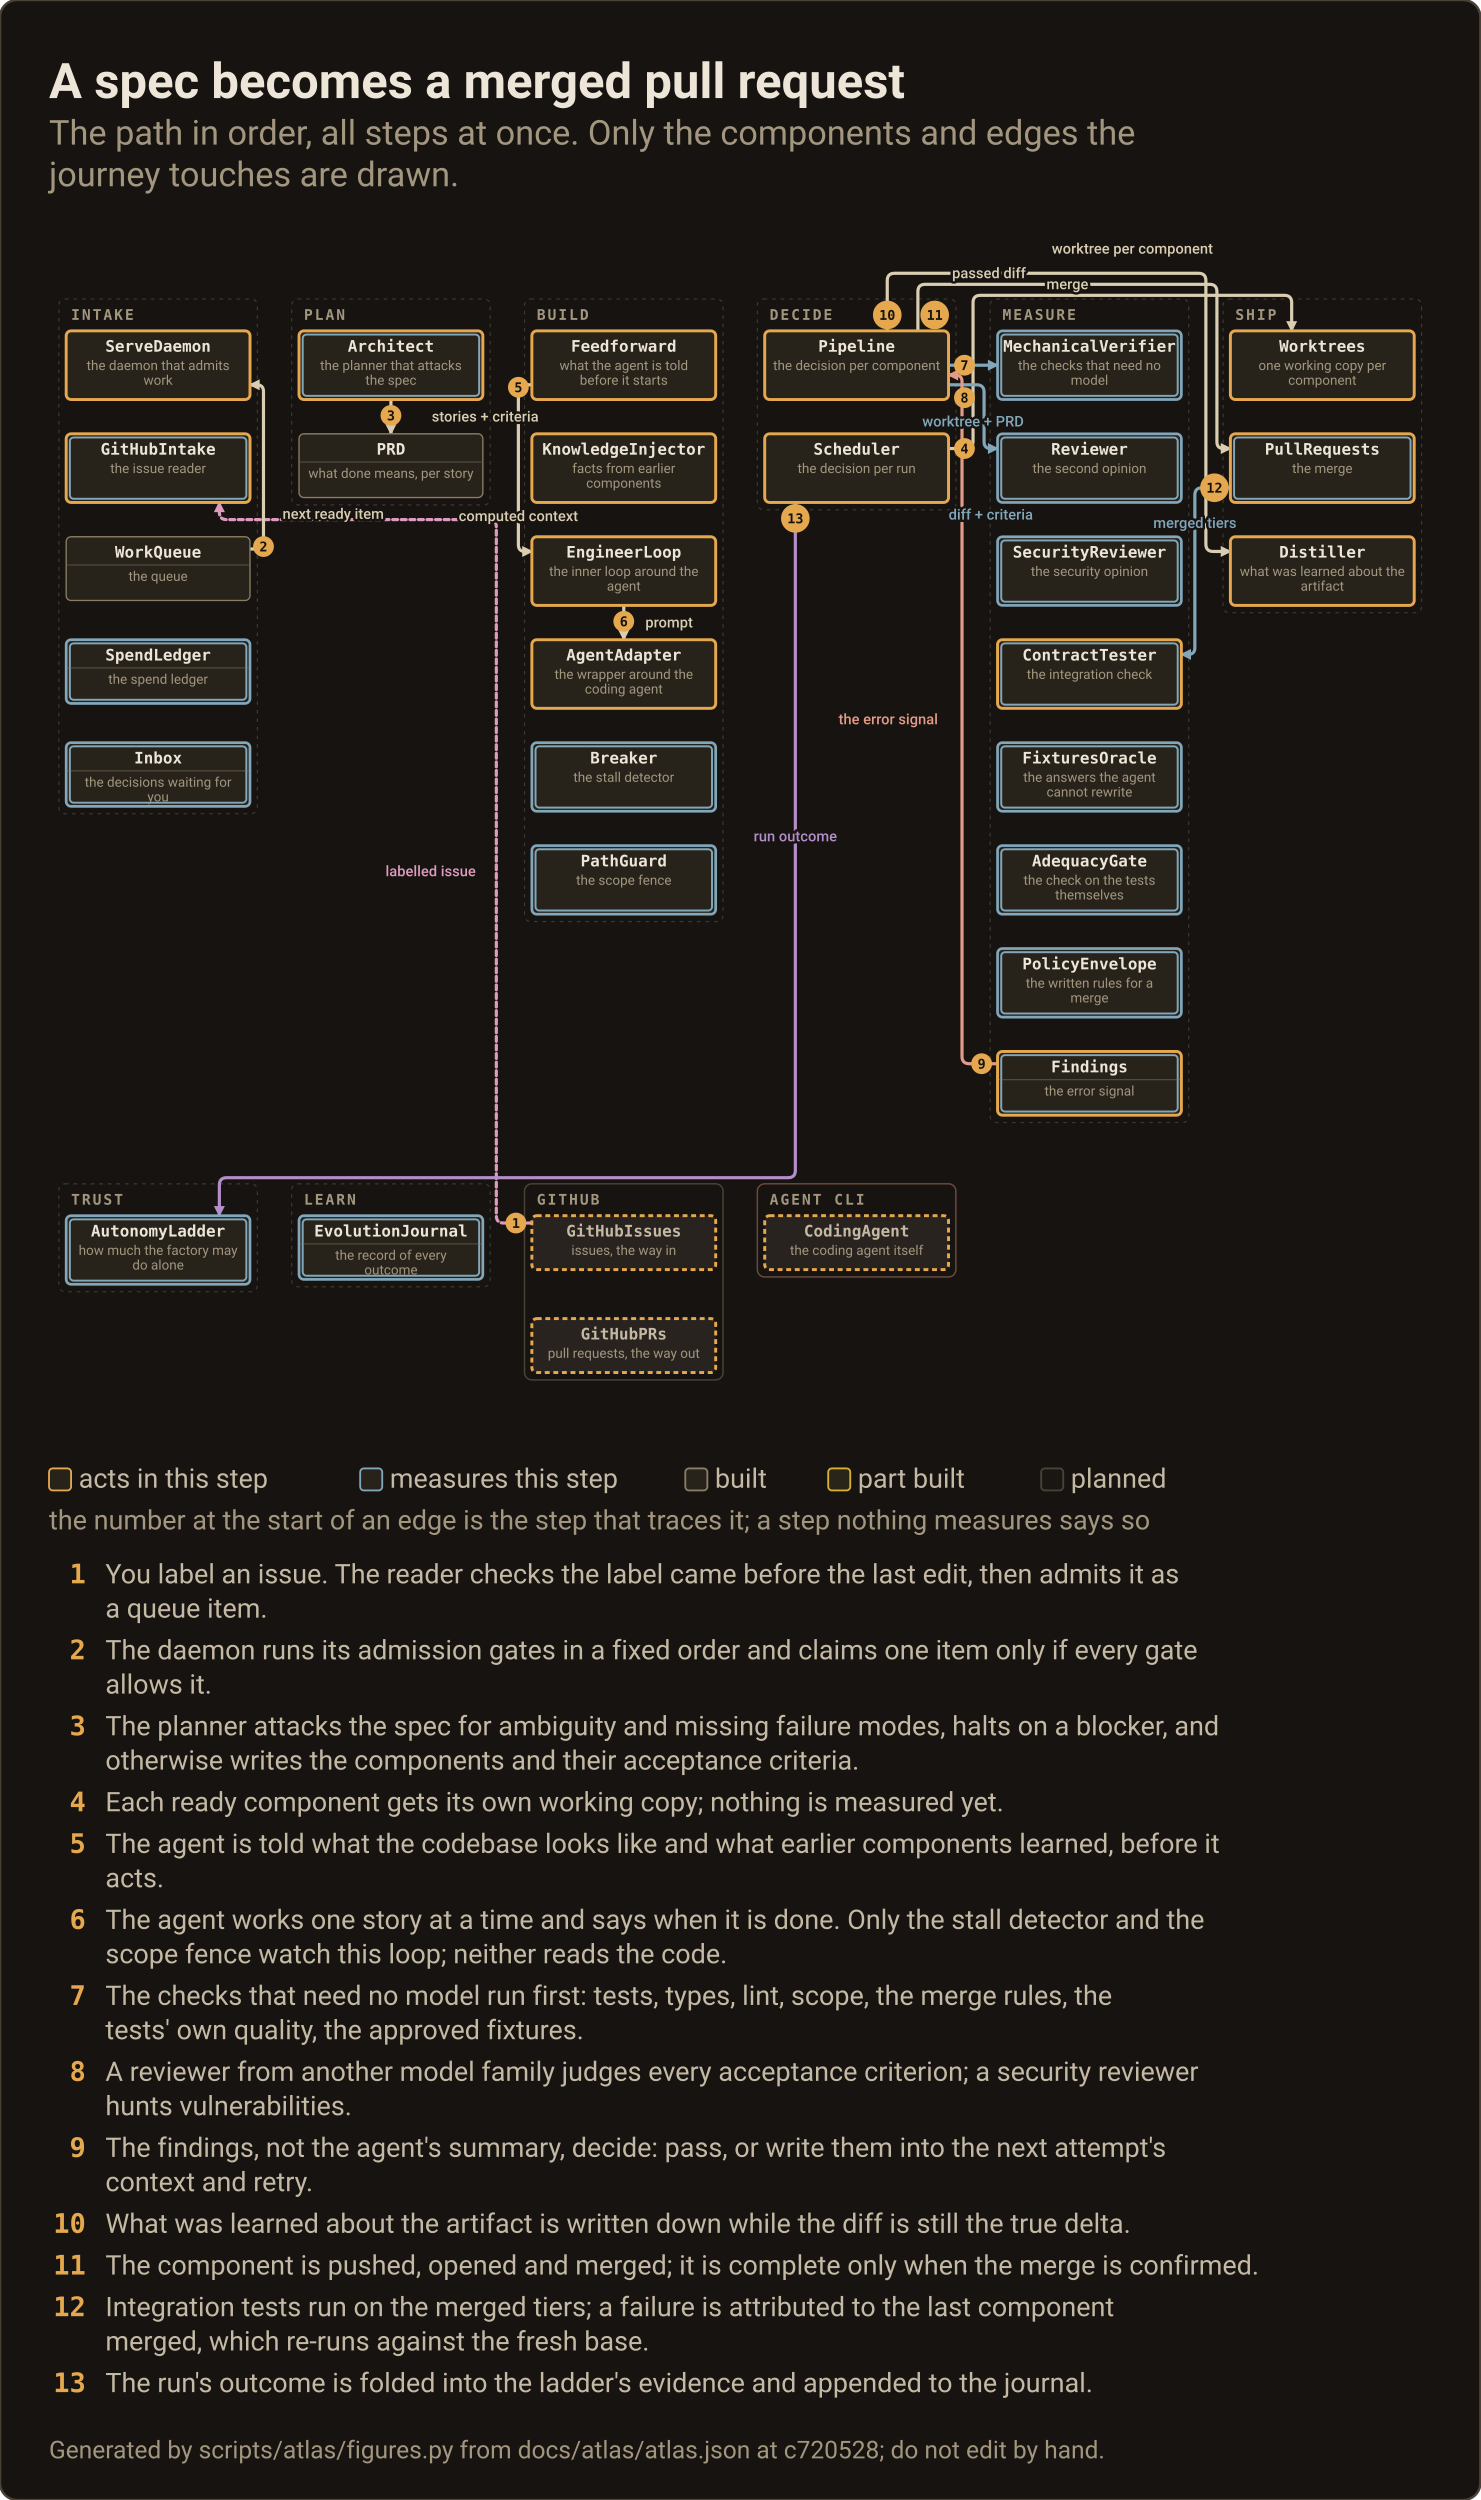
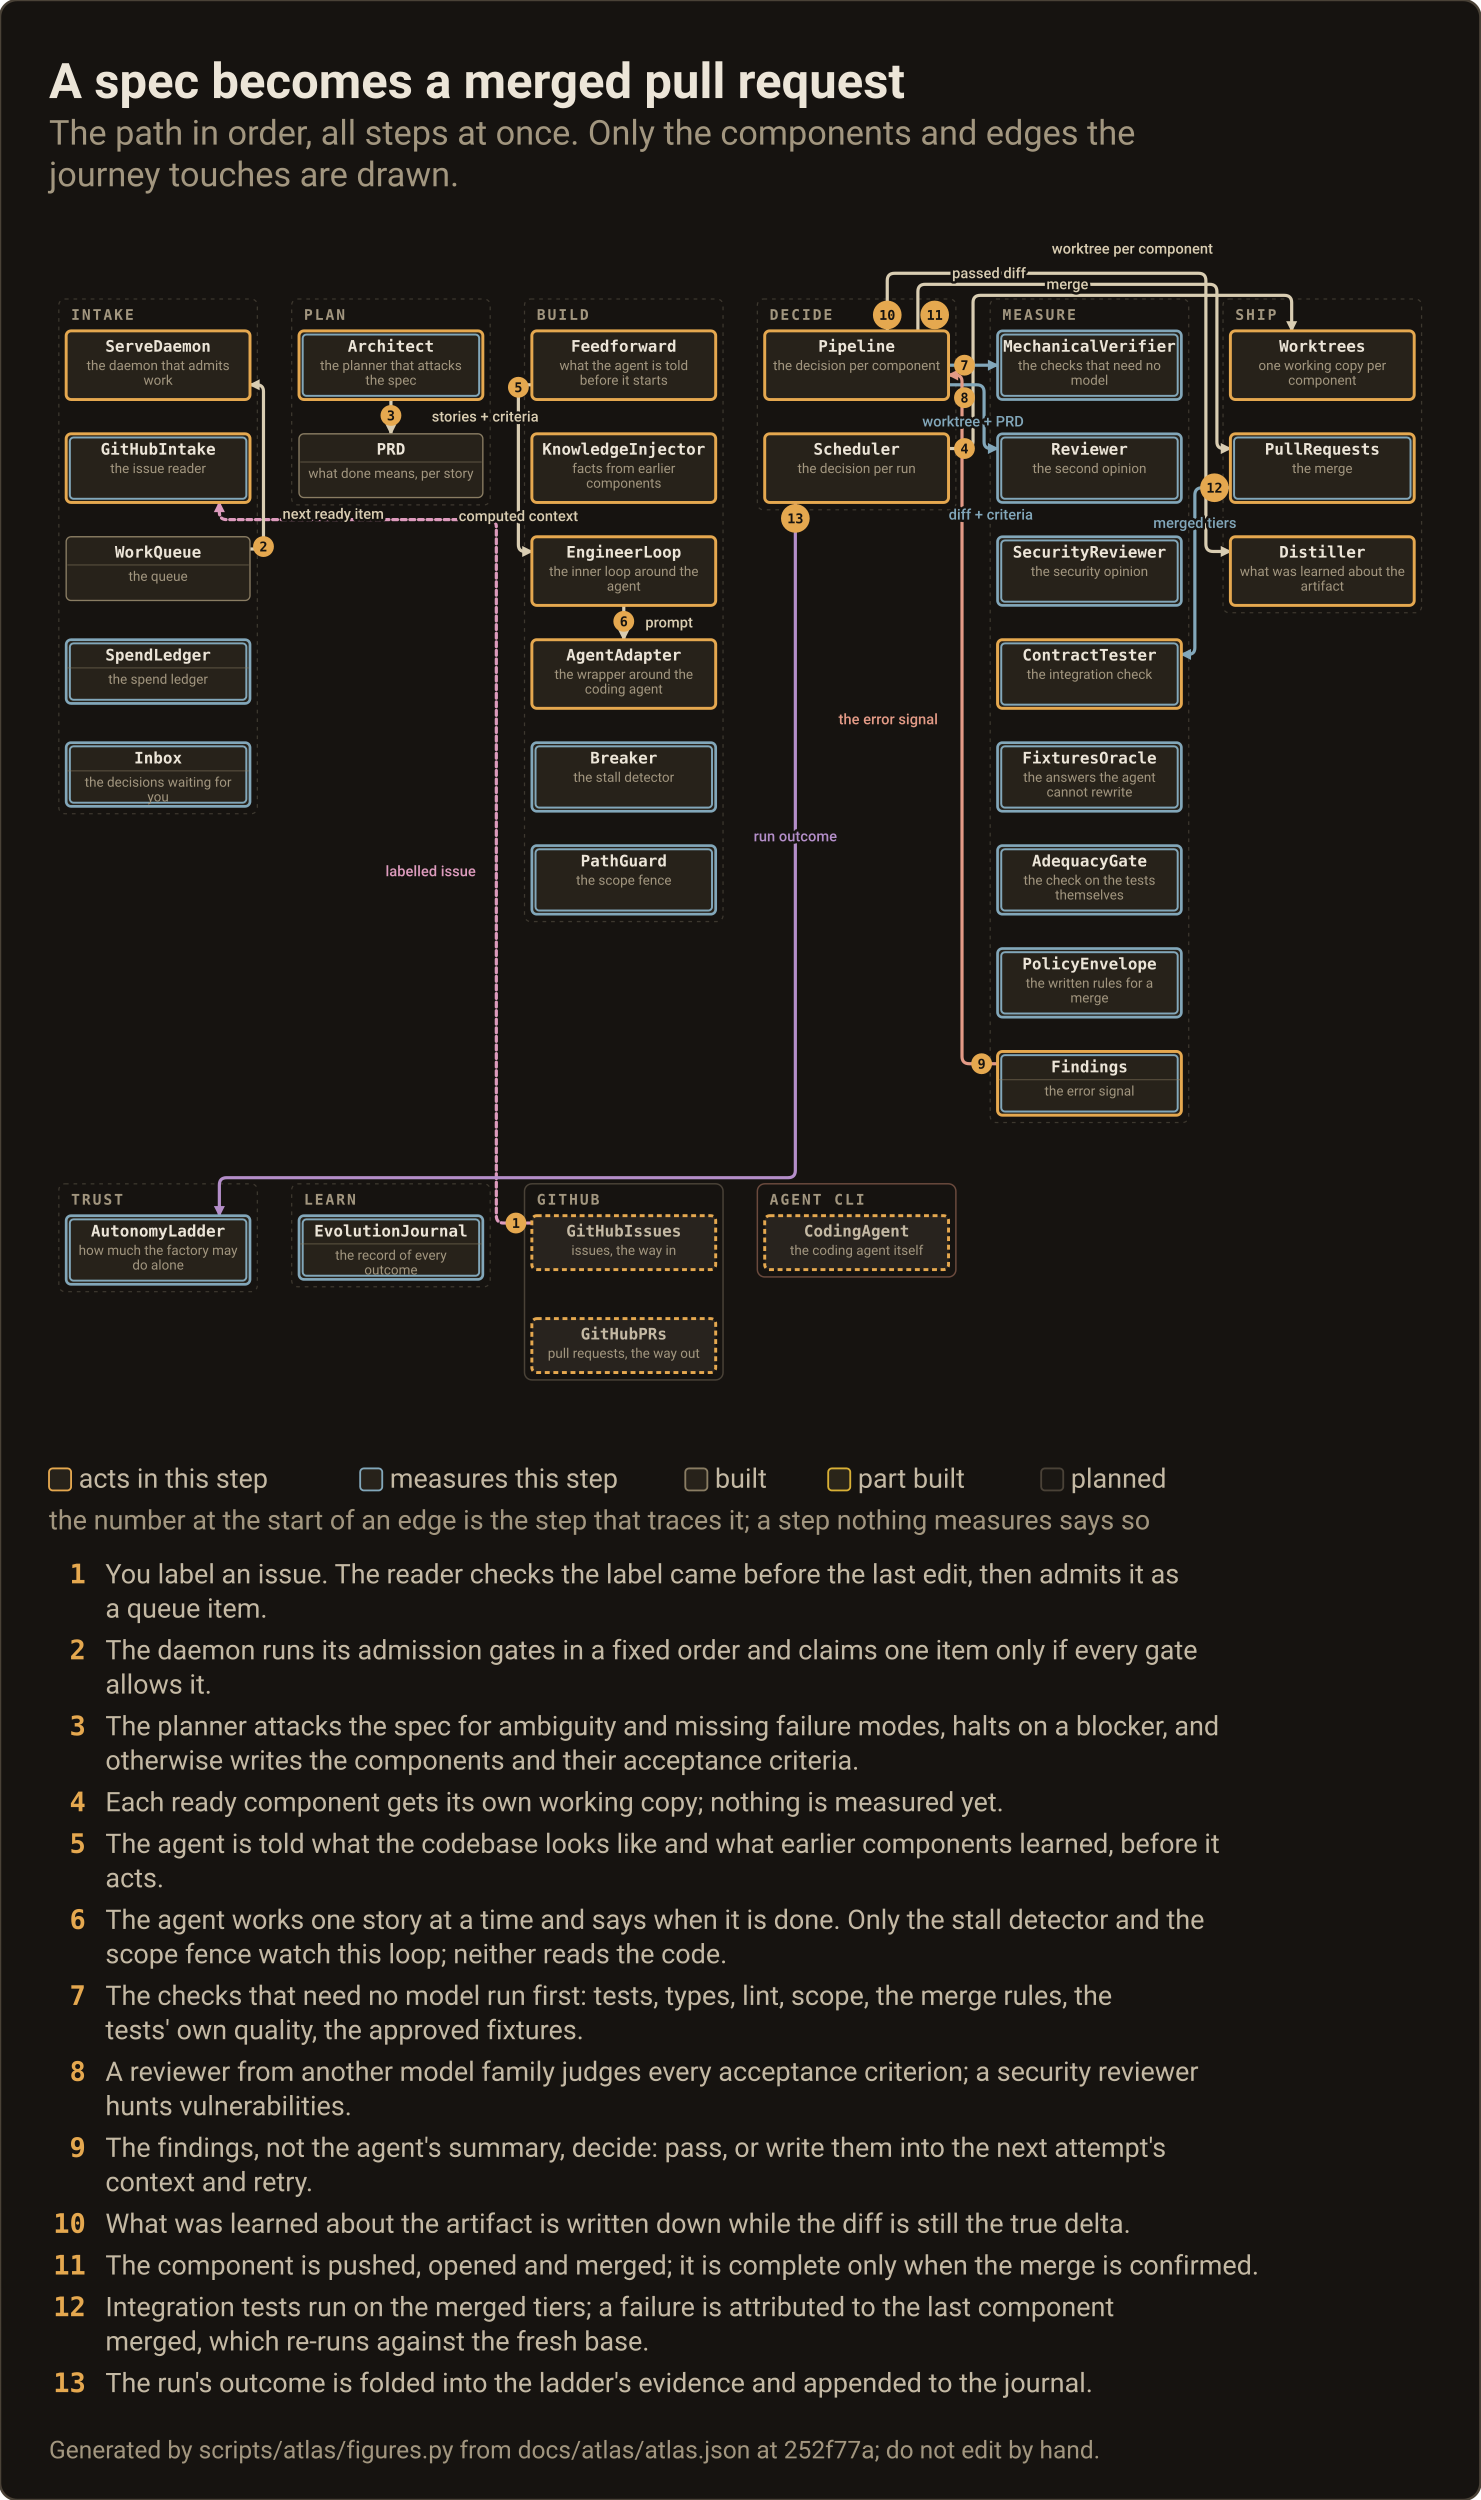
<svg xmlns="http://www.w3.org/2000/svg" width="1208" height="2040" viewBox="0 0 1208 2040" role="img" aria-label="Journey: A spec becomes a merged pull request">
  <rect x="0" y="0" width="1208" height="2040" rx="14" fill="#161310" stroke="#4A4237" stroke-width="2" />
  <text x="40.0" y="80.0" class="c0">A spec becomes a merged pull request</text>
  <text x="40.0" y="118.0" class="c1">The path in order, all steps at once. Only the components and edges the</text>
  <text x="40.0" y="152.0" class="c1">journey touches are drawn.</text>
  <svg id="map" x="40.0" y="170.0" width="1128" height="1006" viewBox="0 0 1128 1006" overflow="visible">
    <defs>
      <marker id="map-m-work" viewBox="0 0 8 8" refX="7" refY="4" markerUnits="userSpaceOnUse" markerWidth="9" markerHeight="9" orient="auto-start-reverse">
        <path d="M0,0 L8,4 L0,8 z" fill="#D9CDB2" />
      </marker>
      <marker id="map-m-measure" viewBox="0 0 8 8" refX="7" refY="4" markerUnits="userSpaceOnUse" markerWidth="9" markerHeight="9" orient="auto-start-reverse">
        <path d="M0,0 L8,4 L0,8 z" fill="#82A7BA" />
      </marker>
      <marker id="map-m-feedback" viewBox="0 0 8 8" refX="7" refY="4" markerUnits="userSpaceOnUse" markerWidth="9" markerHeight="9" orient="auto-start-reverse">
        <path d="M0,0 L8,4 L0,8 z" fill="#E39A86" />
      </marker>
      <marker id="map-m-operator" viewBox="0 0 8 8" refX="7" refY="4" markerUnits="userSpaceOnUse" markerWidth="9" markerHeight="9" orient="auto-start-reverse">
        <path d="M0,0 L8,4 L0,8 z" fill="#DD9BBD" />
      </marker>
      <marker id="map-m-trust" viewBox="0 0 8 8" refX="7" refY="4" markerUnits="userSpaceOnUse" markerWidth="9" markerHeight="9" orient="auto-start-reverse">
        <path d="M0,0 L8,4 L0,8 z" fill="#B48EC9" />
      </marker>
      <marker id="map-m-learn" viewBox="0 0 8 8" refX="7" refY="4" markerUnits="userSpaceOnUse" markerWidth="9" markerHeight="9" orient="auto-start-reverse">
        <path d="M0,0 L8,4 L0,8 z" fill="#86C9A9" />
      </marker>
      <marker id="map-m-record" viewBox="0 0 8 8" refX="7" refY="4" markerUnits="userSpaceOnUse" markerWidth="9" markerHeight="9" orient="auto-start-reverse">
        <path d="M0,0 L8,4 L0,8 z" fill="#B7C27C" />
      </marker>
      <marker id="map-m-change" viewBox="0 0 8 8" refX="7" refY="4" markerUnits="userSpaceOnUse" markerWidth="9" markerHeight="9" orient="auto-start-reverse">
        <path d="M0,0 L8,4 L0,8 z" fill="#E26D5A" />
      </marker>
      <marker id="map-m-reach" viewBox="0 0 8 8" refX="7" refY="4" markerUnits="userSpaceOnUse" markerWidth="9" markerHeight="9" orient="auto-start-reverse">
        <path d="M0,0 L8,4 L0,8 z" fill="#E5A84F" />
      </marker>
    </defs>
    <style>#map .node.quiet{opacity:.42}#map .node.planned{opacity:.5}#map .node.planned.quiet{opacity:.3}#map .node.meas .node__box{stroke:#82A7BA;stroke-width:2.2}#map .node.acts .node__box{stroke:#E5A84F;stroke-width:2.4}#map .node__ring{display:none;fill:none;stroke:#82A7BA;stroke-width:1.6}#map .node.meas .node__ring{display:inline}#map .flow.planned{opacity:.35}#map .flowlbl.planned{opacity:.5}#map .flow.off,#map .flowlbl.off{display:none}#map .flow.hot{opacity:1;stroke-opacity:1;stroke-width:2.6}#map .flowlbl.hot{opacity:1}</style>
    <rect x="8.0" y="74.0" width="162.0" height="420.0" rx="5" fill="none" stroke="#A2967F" stroke-opacity=".28" stroke-width="1" stroke-dasharray="3 4" />
    <text x="18.0" y="91.0" class="t6">INTAKE</text>
    <rect x="198.0" y="74.0" width="162.0" height="168.0" rx="5" fill="none" stroke="#A2967F" stroke-opacity=".28" stroke-width="1" stroke-dasharray="3 4" />
    <text x="208.0" y="91.0" class="t6">PLAN</text>
    <rect x="388.0" y="74.0" width="162.0" height="508.0" rx="5" fill="none" stroke="#A2967F" stroke-opacity=".28" stroke-width="1" stroke-dasharray="3 4" />
    <text x="398.0" y="91.0" class="t6">BUILD</text>
    <rect x="578.0" y="74.0" width="162.0" height="172.0" rx="5" fill="none" stroke="#A2967F" stroke-opacity=".28" stroke-width="1" stroke-dasharray="3 4" />
    <text x="588.0" y="91.0" class="t6">DECIDE</text>
    <rect x="768.0" y="74.0" width="162.0" height="672.0" rx="5" fill="none" stroke="#A2967F" stroke-opacity=".28" stroke-width="1" stroke-dasharray="3 4" />
    <text x="778.0" y="91.0" class="t6">MEASURE</text>
    <rect x="958.0" y="74.0" width="162.0" height="256.0" rx="5" fill="none" stroke="#A2967F" stroke-opacity=".28" stroke-width="1" stroke-dasharray="3 4" />
    <text x="968.0" y="91.0" class="t6">SHIP</text>
    <rect x="8.0" y="796.0" width="162.0" height="88.0" rx="5" fill="none" stroke="#A2967F" stroke-opacity=".28" stroke-width="1" stroke-dasharray="3 4" />
    <text x="18.0" y="813.0" class="t6">TRUST</text>
    <rect x="198.0" y="796.0" width="162.0" height="84.0" rx="5" fill="none" stroke="#A2967F" stroke-opacity=".28" stroke-width="1" stroke-dasharray="3 4" />
    <text x="208.0" y="813.0" class="t6">LEARN</text>
    <rect x="388.0" y="796.0" width="162.0" height="160.0" rx="6" fill="none" stroke="#4A4237" stroke-width="1.2" />
    <text x="398.0" y="813.0" class="t6">GITHUB</text>
    <rect x="578.0" y="796.0" width="162.0" height="76.0" rx="6" fill="none" stroke="#6B4A3D" stroke-width="1.2" />
    <text x="588.0" y="813.0" class="t6">AGENT CLI</text>
    <g data-layer="flow">
      <path id="map-f0" class="flow intake planned hot" data-edge="0" data-from="GitHubIssues" data-to="GitHubIntake" data-art="labelled issue" data-kind="intake" data-layer="operator" d="M 394.0 828.0 L 371.0 828.0 Q 365.0 828.0 365.0 822.0 L 365.0 260.0 Q 365.0 254.0 359.0 254.0 L 145.0 254.0 Q 139.0 254.0 139.0 248.0 L 139.0 240.0" fill="none" stroke="#DD9BBD" stroke-opacity="0.82" stroke-width="1.2" stroke-dasharray="4 3" stroke-linecap="round" marker-end="url(#map-m-operator)" />
      <path id="map-f2" class="flow intake hot" data-edge="2" data-from="WorkQueue" data-to="ServeDaemon" data-art="next ready item" data-kind="intake" data-layer="work" d="M 164.0 278.0 L 169.5 278.0 Q 175.0 278.0 175.0 272.5 L 175.0 149.5 Q 175.0 144.0 169.5 144.0 L 164.0 144.0" fill="none" stroke="#D9CDB2" stroke-opacity="0.82" stroke-width="1.2" stroke-linecap="round" marker-end="url(#map-m-work)" />
      <path id="map-f8" class="flow plan hot" data-edge="8" data-from="Architect" data-to="PRD" data-art="stories + criteria" data-kind="plan" data-layer="work" d="M 279.0 156.0 L 279.0 184.0" fill="none" stroke="#D9CDB2" stroke-opacity="0.82" stroke-width="1.2" stroke-linecap="round" marker-end="url(#map-m-work)" />
      <path id="map-f11" class="flow ship hot" data-edge="11" data-from="Scheduler" data-to="Worktrees" data-art="worktree per component" data-kind="ship" data-layer="work" d="M 734.0 196.0 L 748.0 196.0 Q 754.0 196.0 754.0 190.0 L 754.0 77.0 Q 754.0 71.0 760.0 71.0 L 1008.0 71.0 Q 1014.0 71.0 1014.0 77.0 L 1014.0 100.0" fill="none" stroke="#D9CDB2" stroke-opacity="0.82" stroke-width="1.2" stroke-linecap="round" marker-end="url(#map-m-work)" />
      <path id="map-f13" class="flow build hot" data-edge="13" data-from="Feedforward" data-to="EngineerLoop" data-art="computed context" data-kind="build" data-layer="work" d="M 394.0 144.0 L 388.5 144.0 Q 383.0 144.0 383.0 149.5 L 383.0 274.5 Q 383.0 280.0 388.5 280.0 L 394.0 280.0" fill="none" stroke="#D9CDB2" stroke-opacity="0.82" stroke-width="1.2" stroke-linecap="round" marker-end="url(#map-m-work)" />
      <path id="map-f16" class="flow build hot" data-edge="16" data-from="EngineerLoop" data-to="AgentAdapter" data-art="prompt" data-kind="build" data-layer="work" d="M 469.0 324.0 L 469.0 352.0" fill="none" stroke="#D9CDB2" stroke-opacity="0.82" stroke-width="1.2" stroke-linecap="round" marker-end="url(#map-m-work)" />
      <path id="map-f24" class="flow measure hot" data-edge="24" data-from="Pipeline" data-to="MechanicalVerifier" data-art="worktree + PRD" data-kind="measure" data-layer="measure" d="M 734.0 128.0 L 774.0 128.0" fill="none" stroke="#82A7BA" stroke-opacity="0.82" stroke-width="1.2" stroke-linecap="round" marker-end="url(#map-m-measure)" />
      <path id="map-f25" class="flow measure hot" data-edge="25" data-from="Pipeline" data-to="Reviewer" data-art="diff + criteria" data-kind="measure" data-layer="measure" d="M 734.0 144.0 L 757.0 144.0 Q 763.0 144.0 763.0 150.0 L 763.0 190.5 Q 763.0 196.0 768.5 196.0 L 774.0 196.0" fill="none" stroke="#82A7BA" stroke-opacity="0.82" stroke-width="1.2" stroke-linecap="round" marker-end="url(#map-m-measure)" />
      <path id="map-f35" class="flow decide hot" data-edge="35" data-from="Findings" data-to="Pipeline" data-art="the error signal" data-kind="decide" data-layer="feedback" d="M 774.0 698.0 L 751.0 698.0 Q 745.0 698.0 745.0 692.0 L 745.0 141.5 Q 745.0 136.0 739.5 136.0 L 734.0 136.0" fill="none" stroke="#E39A86" stroke-opacity="0.82" stroke-width="1.2" stroke-linecap="round" marker-end="url(#map-m-feedback)" />
      <path id="map-f37" class="flow ship hot" data-edge="37" data-from="Pipeline" data-to="Distiller" data-art="passed diff" data-kind="ship" data-layer="work" d="M 684.0 100.0 L 684.0 59.0 Q 684.0 53.0 690.0 53.0 L 938.0 53.0 Q 944.0 53.0 944.0 59.0 L 944.0 274.0 Q 944.0 280.0 950.0 280.0 L 964.0 280.0" fill="none" stroke="#D9CDB2" stroke-opacity="0.82" stroke-width="1.2" stroke-linecap="round" marker-end="url(#map-m-work)" />
      <path id="map-f39" class="flow ship hot" data-edge="39" data-from="Pipeline" data-to="PullRequests" data-art="merge" data-kind="ship" data-layer="work" d="M 709.0 100.0 L 709.0 68.0 Q 709.0 62.0 715.0 62.0 L 947.0 62.0 Q 953.0 62.0 953.0 68.0 L 953.0 190.5 Q 953.0 196.0 958.5 196.0 L 964.0 196.0" fill="none" stroke="#D9CDB2" stroke-opacity="0.82" stroke-width="1.2" stroke-linecap="round" marker-end="url(#map-m-work)" />
      <path id="map-f41" class="flow measure hot" data-edge="41" data-from="PullRequests" data-to="ContractTester" data-art="merged tiers" data-kind="measure" data-layer="measure" d="M 964.0 228.0 L 941.0 228.0 Q 935.0 228.0 935.0 234.0 L 935.0 358.5 Q 935.0 364.0 929.5 364.0 L 924.0 364.0" fill="none" stroke="#82A7BA" stroke-opacity="0.82" stroke-width="1.2" stroke-linecap="round" marker-end="url(#map-m-measure)" />
      <path id="map-f48" class="flow trust hot" data-edge="48" data-from="Scheduler" data-to="AutonomyLadder" data-art="run outcome" data-kind="trust" data-layer="trust" d="M 609.0 240.0 L 609.0 785.0 Q 609.0 791.0 603.0 791.0 L 145.0 791.0 Q 139.0 791.0 139.0 797.0 L 139.0 822.0" fill="none" stroke="#B48EC9" stroke-opacity="0.82" stroke-width="1.2" stroke-linecap="round" marker-end="url(#map-m-trust)" />
    </g>
    <g class="node built acts" data-id="ServeDaemon" data-kind="component" data-state="built" data-region="intake" role="button" tabindex="0" aria-label="ServeDaemon, the daemon that admits work, built">
      <rect class="node__box" x="14.0" y="100.0" width="150.0" height="56.0" rx="4.0" fill="#27221A" stroke="#8A7D63" stroke-width="1.1" />
      <rect class="node__ring" x="17.0" y="103.0" width="144.0" height="50.0" rx="3.0" />
      <text x="89.0" y="117.0" class="t7">ServeDaemon</text>
      <g data-layer="job">
        <text x="89.0" y="132.0" class="t8">the daemon that admits</text>
        <text x="89.0" y="144.0" class="t8">work</text>
      </g>
    </g>
    <g class="node built acts meas" data-id="GitHubIntake" data-kind="component" data-state="built" data-region="intake" role="button" tabindex="0" aria-label="GitHubIntake, the issue reader, built">
      <rect class="node__box" x="14.0" y="184.0" width="150.0" height="56.0" rx="4.0" fill="#27221A" stroke="#8A7D63" stroke-width="1.1" />
      <rect class="node__ring" x="17.0" y="187.0" width="144.0" height="50.0" rx="3.0" />
      <text x="89.0" y="201.0" class="t7">GitHubIntake</text>
      <g data-layer="job">
        <text x="89.0" y="216.0" class="t8">the issue reader</text>
      </g>
    </g>
    <g class="node built" data-id="WorkQueue" data-kind="store" data-state="built" data-region="intake" role="button" tabindex="0" aria-label="WorkQueue, the queue, built">
      <rect class="node__box" x="14.0" y="268.0" width="150.0" height="52.0" rx="4.0" fill="#27221A" stroke="#8A7D63" stroke-width="1.1" />
      <rect class="node__ring" x="17.0" y="271.0" width="144.0" height="46.0" rx="3.0" />
      <text x="89.0" y="285.0" class="t7">WorkQueue</text>
      <line x1="15.0" y1="291.0" x2="163.0" y2="291.0" stroke="#8A7D63" stroke-opacity=".45" stroke-width="1" />
      <g data-layer="job">
        <text x="89.0" y="304.0" class="t8">the queue</text>
      </g>
    </g>
    <g class="node built meas" data-id="SpendLedger" data-kind="store" data-state="built" data-region="intake" role="button" tabindex="0" aria-label="SpendLedger, the spend ledger, built">
      <rect class="node__box" x="14.0" y="352.0" width="150.0" height="52.0" rx="4.0" fill="#27221A" stroke="#8A7D63" stroke-width="1.1" />
      <rect class="node__ring" x="17.0" y="355.0" width="144.0" height="46.0" rx="3.0" />
      <text x="89.0" y="369.0" class="t7">SpendLedger</text>
      <line x1="15.0" y1="375.0" x2="163.0" y2="375.0" stroke="#8A7D63" stroke-opacity=".45" stroke-width="1" />
      <g data-layer="job">
        <text x="89.0" y="388.0" class="t8">the spend ledger</text>
      </g>
    </g>
    <g class="node built meas" data-id="Inbox" data-kind="store" data-state="built" data-region="intake" role="button" tabindex="0" aria-label="Inbox, the decisions waiting for you, built">
      <rect class="node__box" x="14.0" y="436.0" width="150.0" height="52.0" rx="4.0" fill="#27221A" stroke="#8A7D63" stroke-width="1.1" />
      <rect class="node__ring" x="17.0" y="439.0" width="144.0" height="46.0" rx="3.0" />
      <text x="89.0" y="453.0" class="t7">Inbox</text>
      <line x1="15.0" y1="459.0" x2="163.0" y2="459.0" stroke="#8A7D63" stroke-opacity=".45" stroke-width="1" />
      <g data-layer="job">
        <text x="89.0" y="472.0" class="t8">the decisions waiting for</text>
        <text x="89.0" y="484.0" class="t8">you</text>
      </g>
    </g>
    <g class="node built acts meas" data-id="Architect" data-kind="component" data-state="built" data-region="plan" role="button" tabindex="0" aria-label="Architect, the planner that attacks the spec, built">
      <rect class="node__box" x="204.0" y="100.0" width="150.0" height="56.0" rx="4.0" fill="#27221A" stroke="#8A7D63" stroke-width="1.1" />
      <rect class="node__ring" x="207.0" y="103.0" width="144.0" height="50.0" rx="3.0" />
      <text x="279.0" y="117.0" class="t7">Architect</text>
      <g data-layer="job">
        <text x="279.0" y="132.0" class="t8">the planner that attacks</text>
        <text x="279.0" y="144.0" class="t8">the spec</text>
      </g>
    </g>
    <g class="node built" data-id="PRD" data-kind="store" data-state="built" data-region="plan" role="button" tabindex="0" aria-label="PRD, what done means, per story, built">
      <rect class="node__box" x="204.0" y="184.0" width="150.0" height="52.0" rx="4.0" fill="#27221A" stroke="#8A7D63" stroke-width="1.1" />
      <rect class="node__ring" x="207.0" y="187.0" width="144.0" height="46.0" rx="3.0" />
      <text x="279.0" y="201.0" class="t7">PRD</text>
      <line x1="205.0" y1="207.0" x2="353.0" y2="207.0" stroke="#8A7D63" stroke-opacity=".45" stroke-width="1" />
      <g data-layer="job">
        <text x="279.0" y="220.0" class="t8">what done means, per story</text>
      </g>
    </g>
    <g class="node built acts" data-id="Feedforward" data-kind="component" data-state="built" data-region="build" role="button" tabindex="0" aria-label="Feedforward, what the agent is told before it starts, built">
      <rect class="node__box" x="394.0" y="100.0" width="150.0" height="56.0" rx="4.0" fill="#27221A" stroke="#8A7D63" stroke-width="1.1" />
      <rect class="node__ring" x="397.0" y="103.0" width="144.0" height="50.0" rx="3.0" />
      <text x="469.0" y="117.0" class="t7">Feedforward</text>
      <g data-layer="job">
        <text x="469.0" y="132.0" class="t8">what the agent is told</text>
        <text x="469.0" y="144.0" class="t8">before it starts</text>
      </g>
    </g>
    <g class="node built acts" data-id="KnowledgeInjector" data-kind="component" data-state="built" data-region="build" role="button" tabindex="0" aria-label="KnowledgeInjector, facts from earlier components, built">
      <rect class="node__box" x="394.0" y="184.0" width="150.0" height="56.0" rx="4.0" fill="#27221A" stroke="#8A7D63" stroke-width="1.1" />
      <rect class="node__ring" x="397.0" y="187.0" width="144.0" height="50.0" rx="3.0" />
      <text x="469.0" y="201.0" class="t7">KnowledgeInjector</text>
      <g data-layer="job">
        <text x="469.0" y="216.0" class="t8">facts from earlier</text>
        <text x="469.0" y="228.0" class="t8">components</text>
      </g>
    </g>
    <g class="node built acts" data-id="EngineerLoop" data-kind="component" data-state="built" data-region="build" role="button" tabindex="0" aria-label="EngineerLoop, the inner loop around the agent, built">
      <rect class="node__box" x="394.0" y="268.0" width="150.0" height="56.0" rx="4.0" fill="#27221A" stroke="#8A7D63" stroke-width="1.1" />
      <rect class="node__ring" x="397.0" y="271.0" width="144.0" height="50.0" rx="3.0" />
      <text x="469.0" y="285.0" class="t7">EngineerLoop</text>
      <g data-layer="job">
        <text x="469.0" y="300.0" class="t8">the inner loop around the</text>
        <text x="469.0" y="312.0" class="t8">agent</text>
      </g>
    </g>
    <g class="node built acts" data-id="AgentAdapter" data-kind="component" data-state="built" data-region="build" role="button" tabindex="0" aria-label="AgentAdapter, the wrapper around the coding agent, built">
      <rect class="node__box" x="394.0" y="352.0" width="150.0" height="56.0" rx="4.0" fill="#27221A" stroke="#8A7D63" stroke-width="1.1" />
      <rect class="node__ring" x="397.0" y="355.0" width="144.0" height="50.0" rx="3.0" />
      <text x="469.0" y="369.0" class="t7">AgentAdapter</text>
      <g data-layer="job">
        <text x="469.0" y="384.0" class="t8">the wrapper around the</text>
        <text x="469.0" y="396.0" class="t8">coding agent</text>
      </g>
    </g>
    <g class="node built meas" data-id="Breaker" data-kind="component" data-state="built" data-region="build" role="button" tabindex="0" aria-label="Breaker, the stall detector, built">
      <rect class="node__box" x="394.0" y="436.0" width="150.0" height="56.0" rx="4.0" fill="#27221A" stroke="#8A7D63" stroke-width="1.1" />
      <rect class="node__ring" x="397.0" y="439.0" width="144.0" height="50.0" rx="3.0" />
      <text x="469.0" y="453.0" class="t7">Breaker</text>
      <g data-layer="job">
        <text x="469.0" y="468.0" class="t8">the stall detector</text>
      </g>
    </g>
    <g class="node built meas" data-id="PathGuard" data-kind="component" data-state="built" data-region="build" role="button" tabindex="0" aria-label="PathGuard, the scope fence, built">
      <rect class="node__box" x="394.0" y="520.0" width="150.0" height="56.0" rx="4.0" fill="#27221A" stroke="#8A7D63" stroke-width="1.1" />
      <rect class="node__ring" x="397.0" y="523.0" width="144.0" height="50.0" rx="3.0" />
      <text x="469.0" y="537.0" class="t7">PathGuard</text>
      <g data-layer="job">
        <text x="469.0" y="552.0" class="t8">the scope fence</text>
      </g>
    </g>
    <g class="node built meas" data-id="MechanicalVerifier" data-kind="component" data-state="built" data-region="measure" role="button" tabindex="0" aria-label="MechanicalVerifier, the checks that need no model, built">
      <rect class="node__box" x="774.0" y="100.0" width="150.0" height="56.0" rx="4.0" fill="#27221A" stroke="#8A7D63" stroke-width="1.1" />
      <rect class="node__ring" x="777.0" y="103.0" width="144.0" height="50.0" rx="3.0" />
      <text x="849.0" y="117.0" class="t7">MechanicalVerifier</text>
      <g data-layer="job">
        <text x="849.0" y="132.0" class="t8">the checks that need no</text>
        <text x="849.0" y="144.0" class="t8">model</text>
      </g>
    </g>
    <g class="node built meas" data-id="Reviewer" data-kind="component" data-state="built" data-region="measure" role="button" tabindex="0" aria-label="Reviewer, the second opinion, built">
      <rect class="node__box" x="774.0" y="184.0" width="150.0" height="56.0" rx="4.0" fill="#27221A" stroke="#8A7D63" stroke-width="1.1" />
      <rect class="node__ring" x="777.0" y="187.0" width="144.0" height="50.0" rx="3.0" />
      <text x="849.0" y="201.0" class="t7">Reviewer</text>
      <g data-layer="job">
        <text x="849.0" y="216.0" class="t8">the second opinion</text>
      </g>
    </g>
    <g class="node built meas" data-id="SecurityReviewer" data-kind="component" data-state="built" data-region="measure" role="button" tabindex="0" aria-label="SecurityReviewer, the security opinion, built">
      <rect class="node__box" x="774.0" y="268.0" width="150.0" height="56.0" rx="4.0" fill="#27221A" stroke="#8A7D63" stroke-width="1.1" />
      <rect class="node__ring" x="777.0" y="271.0" width="144.0" height="50.0" rx="3.0" />
      <text x="849.0" y="285.0" class="t7">SecurityReviewer</text>
      <g data-layer="job">
        <text x="849.0" y="300.0" class="t8">the security opinion</text>
      </g>
    </g>
    <g class="node built acts meas" data-id="ContractTester" data-kind="component" data-state="built" data-region="measure" role="button" tabindex="0" aria-label="ContractTester, the integration check, built">
      <rect class="node__box" x="774.0" y="352.0" width="150.0" height="56.0" rx="4.0" fill="#27221A" stroke="#8A7D63" stroke-width="1.1" />
      <rect class="node__ring" x="777.0" y="355.0" width="144.0" height="50.0" rx="3.0" />
      <text x="849.0" y="369.0" class="t7">ContractTester</text>
      <g data-layer="job">
        <text x="849.0" y="384.0" class="t8">the integration check</text>
      </g>
    </g>
    <g class="node built meas" data-id="FixturesOracle" data-kind="component" data-state="built" data-region="measure" role="button" tabindex="0" aria-label="FixturesOracle, the answers the agent cannot rewrite, built">
      <rect class="node__box" x="774.0" y="436.0" width="150.0" height="56.0" rx="4.0" fill="#27221A" stroke="#8A7D63" stroke-width="1.1" />
      <rect class="node__ring" x="777.0" y="439.0" width="144.0" height="50.0" rx="3.0" />
      <text x="849.0" y="453.0" class="t7">FixturesOracle</text>
      <g data-layer="job">
        <text x="849.0" y="468.0" class="t8">the answers the agent</text>
        <text x="849.0" y="480.0" class="t8">cannot rewrite</text>
      </g>
    </g>
    <g class="node built meas" data-id="AdequacyGate" data-kind="component" data-state="built" data-region="measure" role="button" tabindex="0" aria-label="AdequacyGate, the check on the tests themselves, built">
      <rect class="node__box" x="774.0" y="520.0" width="150.0" height="56.0" rx="4.0" fill="#27221A" stroke="#8A7D63" stroke-width="1.1" />
      <rect class="node__ring" x="777.0" y="523.0" width="144.0" height="50.0" rx="3.0" />
      <text x="849.0" y="537.0" class="t7">AdequacyGate</text>
      <g data-layer="job">
        <text x="849.0" y="552.0" class="t8">the check on the tests</text>
        <text x="849.0" y="564.0" class="t8">themselves</text>
      </g>
    </g>
    <g class="node built meas" data-id="PolicyEnvelope" data-kind="component" data-state="built" data-region="measure" role="button" tabindex="0" aria-label="PolicyEnvelope, the written rules for a merge, built">
      <rect class="node__box" x="774.0" y="604.0" width="150.0" height="56.0" rx="4.0" fill="#27221A" stroke="#8A7D63" stroke-width="1.1" />
      <rect class="node__ring" x="777.0" y="607.0" width="144.0" height="50.0" rx="3.0" />
      <text x="849.0" y="621.0" class="t7">PolicyEnvelope</text>
      <g data-layer="job">
        <text x="849.0" y="636.0" class="t8">the written rules for a</text>
        <text x="849.0" y="648.0" class="t8">merge</text>
      </g>
    </g>
    <g class="node built acts meas" data-id="Findings" data-kind="store" data-state="built" data-region="measure" role="button" tabindex="0" aria-label="Findings, the error signal, built">
      <rect class="node__box" x="774.0" y="688.0" width="150.0" height="52.0" rx="4.0" fill="#27221A" stroke="#8A7D63" stroke-width="1.1" />
      <rect class="node__ring" x="777.0" y="691.0" width="144.0" height="46.0" rx="3.0" />
      <text x="849.0" y="705.0" class="t7">Findings</text>
      <line x1="775.0" y1="711.0" x2="923.0" y2="711.0" stroke="#8A7D63" stroke-opacity=".45" stroke-width="1" />
      <g data-layer="job">
        <text x="849.0" y="724.0" class="t8">the error signal</text>
      </g>
    </g>
    <g class="node built acts" data-id="Pipeline" data-kind="component" data-state="built" data-region="decide" role="button" tabindex="0" aria-label="Pipeline, the decision per component, built">
      <rect class="node__box" x="584.0" y="100.0" width="150.0" height="56.0" rx="4.0" fill="#27221A" stroke="#8A7D63" stroke-width="1.1" />
      <rect class="node__ring" x="587.0" y="103.0" width="144.0" height="50.0" rx="3.0" />
      <text x="659.0" y="117.0" class="t7">Pipeline</text>
      <g data-layer="job">
        <text x="659.0" y="132.0" class="t8">the decision per component</text>
      </g>
    </g>
    <g class="node built acts" data-id="Scheduler" data-kind="component" data-state="built" data-region="decide" role="button" tabindex="0" aria-label="Scheduler, the decision per run, built">
      <rect class="node__box" x="584.0" y="184.0" width="150.0" height="56.0" rx="4.0" fill="#27221A" stroke="#8A7D63" stroke-width="1.1" />
      <rect class="node__ring" x="587.0" y="187.0" width="144.0" height="50.0" rx="3.0" />
      <text x="659.0" y="201.0" class="t7">Scheduler</text>
      <g data-layer="job">
        <text x="659.0" y="216.0" class="t8">the decision per run</text>
      </g>
    </g>
    <g class="node built acts" data-id="Worktrees" data-kind="component" data-state="built" data-region="ship" role="button" tabindex="0" aria-label="Worktrees, one working copy per component, built">
      <rect class="node__box" x="964.0" y="100.0" width="150.0" height="56.0" rx="4.0" fill="#27221A" stroke="#8A7D63" stroke-width="1.1" />
      <rect class="node__ring" x="967.0" y="103.0" width="144.0" height="50.0" rx="3.0" />
      <text x="1039.0" y="117.0" class="t7">Worktrees</text>
      <g data-layer="job">
        <text x="1039.0" y="132.0" class="t8">one working copy per</text>
        <text x="1039.0" y="144.0" class="t8">component</text>
      </g>
    </g>
    <g class="node built acts meas" data-id="PullRequests" data-kind="component" data-state="built" data-region="ship" role="button" tabindex="0" aria-label="PullRequests, the merge, built">
      <rect class="node__box" x="964.0" y="184.0" width="150.0" height="56.0" rx="4.0" fill="#27221A" stroke="#8A7D63" stroke-width="1.1" />
      <rect class="node__ring" x="967.0" y="187.0" width="144.0" height="50.0" rx="3.0" />
      <text x="1039.0" y="201.0" class="t7">PullRequests</text>
      <g data-layer="job">
        <text x="1039.0" y="216.0" class="t8">the merge</text>
      </g>
    </g>
    <g class="node built acts" data-id="Distiller" data-kind="component" data-state="built" data-region="ship" role="button" tabindex="0" aria-label="Distiller, what was learned about the artifact, built">
      <rect class="node__box" x="964.0" y="268.0" width="150.0" height="56.0" rx="4.0" fill="#27221A" stroke="#8A7D63" stroke-width="1.1" />
      <rect class="node__ring" x="967.0" y="271.0" width="144.0" height="50.0" rx="3.0" />
      <text x="1039.0" y="285.0" class="t7">Distiller</text>
      <g data-layer="job">
        <text x="1039.0" y="300.0" class="t8">what was learned about the</text>
        <text x="1039.0" y="312.0" class="t8">artifact</text>
      </g>
    </g>
    <g class="node built meas" data-id="AutonomyLadder" data-kind="component" data-state="built" data-region="trust" role="button" tabindex="0" aria-label="AutonomyLadder, how much the factory may do alone, built">
      <rect class="node__box" x="14.0" y="822.0" width="150.0" height="56.0" rx="4.0" fill="#27221A" stroke="#8A7D63" stroke-width="1.1" />
      <rect class="node__ring" x="17.0" y="825.0" width="144.0" height="50.0" rx="3.0" />
      <text x="89.0" y="839.0" class="t7">AutonomyLadder</text>
      <g data-layer="job">
        <text x="89.0" y="854.0" class="t8">how much the factory may</text>
        <text x="89.0" y="866.0" class="t8">do alone</text>
      </g>
    </g>
    <g class="node built meas" data-id="EvolutionJournal" data-kind="store" data-state="built" data-region="learn" role="button" tabindex="0" aria-label="EvolutionJournal, the record of every outcome, built">
      <rect class="node__box" x="204.0" y="822.0" width="150.0" height="52.0" rx="4.0" fill="#27221A" stroke="#8A7D63" stroke-width="1.1" />
      <rect class="node__ring" x="207.0" y="825.0" width="144.0" height="46.0" rx="3.0" />
      <text x="279.0" y="839.0" class="t7">EvolutionJournal</text>
      <line x1="205.0" y1="845.0" x2="353.0" y2="845.0" stroke="#8A7D63" stroke-opacity=".45" stroke-width="1" />
      <g data-layer="job">
        <text x="279.0" y="858.0" class="t8">the record of every</text>
        <text x="279.0" y="870.0" class="t8">outcome</text>
      </g>
    </g>
    <g class="node actor acts" data-id="GitHubIssues" data-kind="actor" data-state="planned" data-region="github" role="button" tabindex="0" aria-label="GitHubIssues, issues, the way in, outside">
      <rect class="node__box" x="394.0" y="822.0" width="150.0" height="44.0" rx="4.0" fill="#28231E" stroke="#A2967F" stroke-width="1.1" stroke-dasharray="4 3" />
      <rect class="node__ring" x="397.0" y="825.0" width="144.0" height="38.0" rx="3.0" />
      <text x="469.0" y="839.0" class="t9">GitHubIssues</text>
      <g data-layer="job">
        <text x="469.0" y="854.0" class="t8">issues, the way in</text>
      </g>
    </g>
    <g class="node actor acts" data-id="GitHubPRs" data-kind="actor" data-state="planned" data-region="github" role="button" tabindex="0" aria-label="GitHubPRs, pull requests, the way out, outside">
      <rect class="node__box" x="394.0" y="906.0" width="150.0" height="44.0" rx="4.0" fill="#28231E" stroke="#A2967F" stroke-width="1.1" stroke-dasharray="4 3" />
      <rect class="node__ring" x="397.0" y="909.0" width="144.0" height="38.0" rx="3.0" />
      <text x="469.0" y="923.0" class="t9">GitHubPRs</text>
      <g data-layer="job">
        <text x="469.0" y="938.0" class="t8">pull requests, the way out</text>
      </g>
    </g>
    <g class="node actor acts" data-id="CodingAgent" data-kind="actor" data-state="planned" data-region="agent_cli" role="button" tabindex="0" aria-label="CodingAgent, the coding agent itself, outside">
      <rect class="node__box" x="584.0" y="822.0" width="150.0" height="44.0" rx="4.0" fill="#28231E" stroke="#A2967F" stroke-width="1.1" stroke-dasharray="4 3" />
      <rect class="node__ring" x="587.0" y="825.0" width="144.0" height="38.0" rx="3.0" />
      <text x="659.0" y="839.0" class="t9">CodingAgent</text>
      <g data-layer="job">
        <text x="659.0" y="854.0" class="t8">the coding agent itself</text>
      </g>
    </g>
    <g data-layer="flow">
      <g class="flowlbl intake planned hot" data-edge="0" data-from="GitHubIssues" data-to="GitHubIntake" data-layer="operator">
        <text x="311.4" y="545.0" class="t1">labelled issue</text>
      </g>
      <g class="flowlbl intake hot" data-edge="2" data-from="WorkQueue" data-to="ServeDaemon" data-layer="work">
        <text x="231.9" y="253.4" class="t2">next ready item</text>
      </g>
      <g class="flowlbl plan hot" data-edge="8" data-from="Architect" data-to="PRD" data-layer="work">
        <text x="355.9" y="174.0" class="t2">stories + criteria</text>
      </g>
      <g class="flowlbl ship hot" data-edge="11" data-from="Scheduler" data-to="Worktrees" data-layer="work">
        <text x="884.0" y="37.0" class="t2">worktree per component</text>
      </g>
      <g class="flowlbl build hot" data-edge="13" data-from="Feedforward" data-to="EngineerLoop" data-layer="work">
        <text x="383.0" y="255.2" class="t2">computed context</text>
      </g>
      <g class="flowlbl build hot" data-edge="16" data-from="EngineerLoop" data-to="AgentAdapter" data-layer="work">
        <text x="506.0" y="342.0" class="t2">prompt</text>
      </g>
      <g class="flowlbl measure hot" data-edge="24" data-from="Pipeline" data-to="MechanicalVerifier" data-layer="measure">
        <text x="754.0" y="178.0" class="t3">worktree + PRD</text>
      </g>
      <g class="flowlbl measure hot" data-edge="25" data-from="Pipeline" data-to="Reviewer" data-layer="measure">
        <text x="768.5" y="254.0" class="t3">diff + criteria</text>
      </g>
      <g class="flowlbl decide hot" data-edge="35" data-from="Findings" data-to="Pipeline" data-layer="feedback">
        <text x="684.8" y="421.0" class="t4">the error signal</text>
      </g>
      <g class="flowlbl ship hot" data-edge="37" data-from="Pipeline" data-to="Distiller" data-layer="work">
        <text x="767.0" y="57.0" class="t2">passed diff</text>
      </g>
      <g class="flowlbl ship hot" data-edge="39" data-from="Pipeline" data-to="PullRequests" data-layer="work">
        <text x="831.0" y="66.0" class="t2">merge</text>
      </g>
      <g class="flowlbl measure hot" data-edge="41" data-from="PullRequests" data-to="ContractTester" data-layer="measure">
        <text x="935.0" y="260.8" class="t3">merged tiers</text>
      </g>
      <g class="flowlbl trust hot" data-edge="48" data-from="Scheduler" data-to="AutonomyLadder" data-layer="trust">
        <text x="609.0" y="516.5" class="t5">run outcome</text>
      </g>
    </g>
    <g data-layer="steps">
      <g class="step" data-edge="0">
        <circle cx="381.0" cy="828.0" r="8.5" fill="#E5A84F" />
        <text x="381.0" y="832.0" class="t0">1</text>
      </g>
      <g class="step" data-edge="2">
        <circle cx="175.0" cy="276.0" r="8.5" fill="#E5A84F" />
        <text x="175.0" y="280.0" class="t0">2</text>
      </g>
      <g class="step" data-edge="8">
        <circle cx="279.0" cy="169.0" r="8.5" fill="#E5A84F" />
        <text x="279.0" y="173.0" class="t0">3</text>
      </g>
      <g class="step" data-edge="11">
        <circle cx="747.0" cy="196.0" r="8.5" fill="#E5A84F" />
        <text x="747.0" y="200.0" class="t0">4</text>
      </g>
      <g class="step" data-edge="13">
        <circle cx="383.0" cy="146.0" r="8.5" fill="#E5A84F" />
        <text x="383.0" y="150.0" class="t0">5</text>
      </g>
      <g class="step" data-edge="16">
        <circle cx="469.0" cy="337.0" r="8.5" fill="#E5A84F" />
        <text x="469.0" y="341.0" class="t0">6</text>
      </g>
      <g class="step" data-edge="24">
        <circle cx="747.0" cy="128.0" r="8.5" fill="#E5A84F" />
        <text x="747.0" y="132.0" class="t0">7</text>
      </g>
      <g class="step" data-edge="25">
        <circle cx="747.0" cy="154.5" r="8.5" fill="#E5A84F" />
        <text x="747.0" y="158.5" class="t0">8</text>
      </g>
      <g class="step" data-edge="35">
        <circle cx="761.0" cy="698.0" r="8.5" fill="#E5A84F" />
        <text x="761.0" y="702.0" class="t0">9</text>
      </g>
      <g class="step" data-edge="37">
        <circle cx="684.0" cy="87.0" r="11.7" fill="#E5A84F" />
        <text x="684.0" y="91.0" class="t0">10</text>
      </g>
      <g class="step" data-edge="39">
        <circle cx="722.7" cy="87.0" r="11.7" fill="#E5A84F" />
        <text x="722.7" y="91.0" class="t0">11</text>
      </g>
      <g class="step" data-edge="41">
        <circle cx="951.0" cy="228.0" r="11.7" fill="#E5A84F" />
        <text x="951.0" y="232.0" class="t0">12</text>
      </g>
      <g class="step" data-edge="48">
        <circle cx="609.0" cy="253.0" r="11.7" fill="#E5A84F" />
        <text x="609.0" y="257.0" class="t0">13</text>
      </g>
    </g>
    <style>#map .t0{font-family:ui-monospace,"SF Mono",SFMono-Regular,"JetBrains Mono",Menlo,Consolas,monospace;font-size:11.0px;font-weight:700;fill:#161310;text-anchor:middle}#map .t1{font-family:ui-sans-serif,system-ui,-apple-system,"SF Pro Text","Segoe UI",Roboto,"Helvetica Neue",Arial,sans-serif;font-size:12.0px;font-weight:500;fill:#DD9BBD;text-anchor:middle;paint-order:stroke;stroke:#161310;stroke-width:4;stroke-linejoin:round}#map .t2{font-family:ui-sans-serif,system-ui,-apple-system,"SF Pro Text","Segoe UI",Roboto,"Helvetica Neue",Arial,sans-serif;font-size:12.0px;font-weight:500;fill:#D9CDB2;text-anchor:middle;paint-order:stroke;stroke:#161310;stroke-width:4;stroke-linejoin:round}#map .t3{font-family:ui-sans-serif,system-ui,-apple-system,"SF Pro Text","Segoe UI",Roboto,"Helvetica Neue",Arial,sans-serif;font-size:12.0px;font-weight:500;fill:#82A7BA;text-anchor:middle;paint-order:stroke;stroke:#161310;stroke-width:4;stroke-linejoin:round}#map .t4{font-family:ui-sans-serif,system-ui,-apple-system,"SF Pro Text","Segoe UI",Roboto,"Helvetica Neue",Arial,sans-serif;font-size:12.0px;font-weight:500;fill:#E39A86;text-anchor:middle;paint-order:stroke;stroke:#161310;stroke-width:4;stroke-linejoin:round}#map .t5{font-family:ui-sans-serif,system-ui,-apple-system,"SF Pro Text","Segoe UI",Roboto,"Helvetica Neue",Arial,sans-serif;font-size:12.0px;font-weight:500;fill:#B48EC9;text-anchor:middle;paint-order:stroke;stroke:#161310;stroke-width:4;stroke-linejoin:round}#map .t6{font-family:ui-monospace,"SF Mono",SFMono-Regular,"JetBrains Mono",Menlo,Consolas,monospace;font-size:12.0px;font-weight:600;fill:#A2967F;text-anchor:start;letter-spacing:.13em}#map .t7{font-family:ui-monospace,"SF Mono",SFMono-Regular,"JetBrains Mono",Menlo,Consolas,monospace;font-size:13.0px;font-weight:600;fill:#ECE5D8;text-anchor:middle}#map .t8{font-family:ui-sans-serif,system-ui,-apple-system,"SF Pro Text","Segoe UI",Roboto,"Helvetica Neue",Arial,sans-serif;font-size:11.0px;font-weight:400;fill:#A2967F;text-anchor:middle}#map .t9{font-family:ui-monospace,"SF Mono",SFMono-Regular,"JetBrains Mono",Menlo,Consolas,monospace;font-size:13.0px;font-weight:600;fill:#C4B9A4;text-anchor:middle}</style>
  </svg>
  <rect x="40.0" y="1198.2" width="18" height="18" rx="3" fill="#27221A" stroke="#E5A84F" stroke-width="1.5" />
  <text x="64.2" y="1214.0" class="c2">acts in this step</text>
  <rect x="293.9" y="1198.2" width="18" height="18" rx="3" fill="#27221A" stroke="#82A7BA" stroke-width="1.5" />
  <text x="318.1" y="1214.0" class="c2">measures this step</text>
  <rect x="559.2" y="1198.2" width="18" height="18" rx="3" fill="#27221A" stroke="#8A7D63" stroke-width="1.5" />
  <text x="583.4" y="1214.0" class="c2">built</text>
  <rect x="675.8" y="1198.2" width="18" height="18" rx="3" fill="#2A2519" stroke="#D9B036" stroke-width="1.5" />
  <text x="700.0" y="1214.0" class="c2">part built</text>
  <rect x="849.6" y="1198.2" width="18" height="18" rx="3" fill="#1A1713" stroke="#4A4237" stroke-width="1.5" />
  <text x="873.8" y="1214.0" class="c2">planned</text>
  <text x="40.0" y="1248.0" class="c3">the number at the start of an edge is the step that traces it; a step nothing measures says so</text>
  <text x="70.0" y="1292.0" class="c4">1</text>
  <text x="86.0" y="1292.0" class="c2">You label an issue. The reader checks the label came before the last edit, then admits it as</text>
  <text x="86.0" y="1320.0" class="c2">a queue item.</text>
  <text x="70.0" y="1354.0" class="c4">2</text>
  <text x="86.0" y="1354.0" class="c2">The daemon runs its admission gates in a fixed order and claims one item only if every gate</text>
  <text x="86.0" y="1382.0" class="c2">allows it.</text>
  <text x="70.0" y="1416.0" class="c4">3</text>
  <text x="86.0" y="1416.0" class="c2">The planner attacks the spec for ambiguity and missing failure modes, halts on a blocker, and</text>
  <text x="86.0" y="1444.0" class="c2">otherwise writes the components and their acceptance criteria.</text>
  <text x="70.0" y="1478.0" class="c4">4</text>
  <text x="86.0" y="1478.0" class="c2">Each ready component gets its own working copy; nothing is measured yet.</text>
  <text x="70.0" y="1512.0" class="c4">5</text>
  <text x="86.0" y="1512.0" class="c2">The agent is told what the codebase looks like and what earlier components learned, before it</text>
  <text x="86.0" y="1540.0" class="c2">acts.</text>
  <text x="70.0" y="1574.0" class="c4">6</text>
  <text x="86.0" y="1574.0" class="c2">The agent works one story at a time and says when it is done. Only the stall detector and the</text>
  <text x="86.0" y="1602.0" class="c2">scope fence watch this loop; neither reads the code.</text>
  <text x="70.0" y="1636.0" class="c4">7</text>
  <text x="86.0" y="1636.0" class="c2">The checks that need no model run first: tests, types, lint, scope, the merge rules, the</text>
  <text x="86.0" y="1664.0" class="c2">tests' own quality, the approved fixtures.</text>
  <text x="70.0" y="1698.0" class="c4">8</text>
  <text x="86.0" y="1698.0" class="c2">A reviewer from another model family judges every acceptance criterion; a security reviewer</text>
  <text x="86.0" y="1726.0" class="c2">hunts vulnerabilities.</text>
  <text x="70.0" y="1760.0" class="c4">9</text>
  <text x="86.0" y="1760.0" class="c2">The findings, not the agent's summary, decide: pass, or write them into the next attempt's</text>
  <text x="86.0" y="1788.0" class="c2">context and retry.</text>
  <text x="70.0" y="1822.0" class="c4">10</text>
  <text x="86.0" y="1822.0" class="c2">What was learned about the artifact is written down while the diff is still the true delta.</text>
  <text x="70.0" y="1856.0" class="c4">11</text>
  <text x="86.0" y="1856.0" class="c2">The component is pushed, opened and merged; it is complete only when the merge is confirmed.</text>
  <text x="70.0" y="1890.0" class="c4">12</text>
  <text x="86.0" y="1890.0" class="c2">Integration tests run on the merged tiers; a failure is attributed to the last component</text>
  <text x="86.0" y="1918.0" class="c2">merged, which re-runs against the fresh base.</text>
  <text x="70.0" y="1952.0" class="c4">13</text>
  <text x="86.0" y="1952.0" class="c2">The run's outcome is folded into the ladder's evidence and appended to the journal.</text>
-   <text x="40.0" y="2006.0" class="c5">Generated by scripts/atlas/figures.py from docs/atlas/atlas.json at c720528; do not edit by hand.</text>
+   <text x="40.0" y="2006.0" class="c5">Generated by scripts/atlas/figures.py from docs/atlas/atlas.json at 252f77a; do not edit by hand.</text>
  <style>.c0{font-family:ui-sans-serif,system-ui,-apple-system,"SF Pro Text","Segoe UI",Roboto,"Helvetica Neue",Arial,sans-serif;font-size:40.0px;font-weight:600;fill:#ECE5D8;text-anchor:start}.c1{font-family:ui-sans-serif,system-ui,-apple-system,"SF Pro Text","Segoe UI",Roboto,"Helvetica Neue",Arial,sans-serif;font-size:28.0px;font-weight:400;fill:#A2967F;text-anchor:start}.c2{font-family:ui-sans-serif,system-ui,-apple-system,"SF Pro Text","Segoe UI",Roboto,"Helvetica Neue",Arial,sans-serif;font-size:22.0px;font-weight:400;fill:#C4B9A4;text-anchor:start}.c3{font-family:ui-sans-serif,system-ui,-apple-system,"SF Pro Text","Segoe UI",Roboto,"Helvetica Neue",Arial,sans-serif;font-size:22.0px;font-weight:400;fill:#A2967F;text-anchor:start}.c4{font-family:ui-monospace,"SF Mono",SFMono-Regular,"JetBrains Mono",Menlo,Consolas,monospace;font-size:22.0px;font-weight:700;fill:#E5A84F;text-anchor:end}.c5{font-family:ui-sans-serif,system-ui,-apple-system,"SF Pro Text","Segoe UI",Roboto,"Helvetica Neue",Arial,sans-serif;font-size:20.0px;font-weight:400;fill:#A2967F;text-anchor:start}</style>
</svg>
